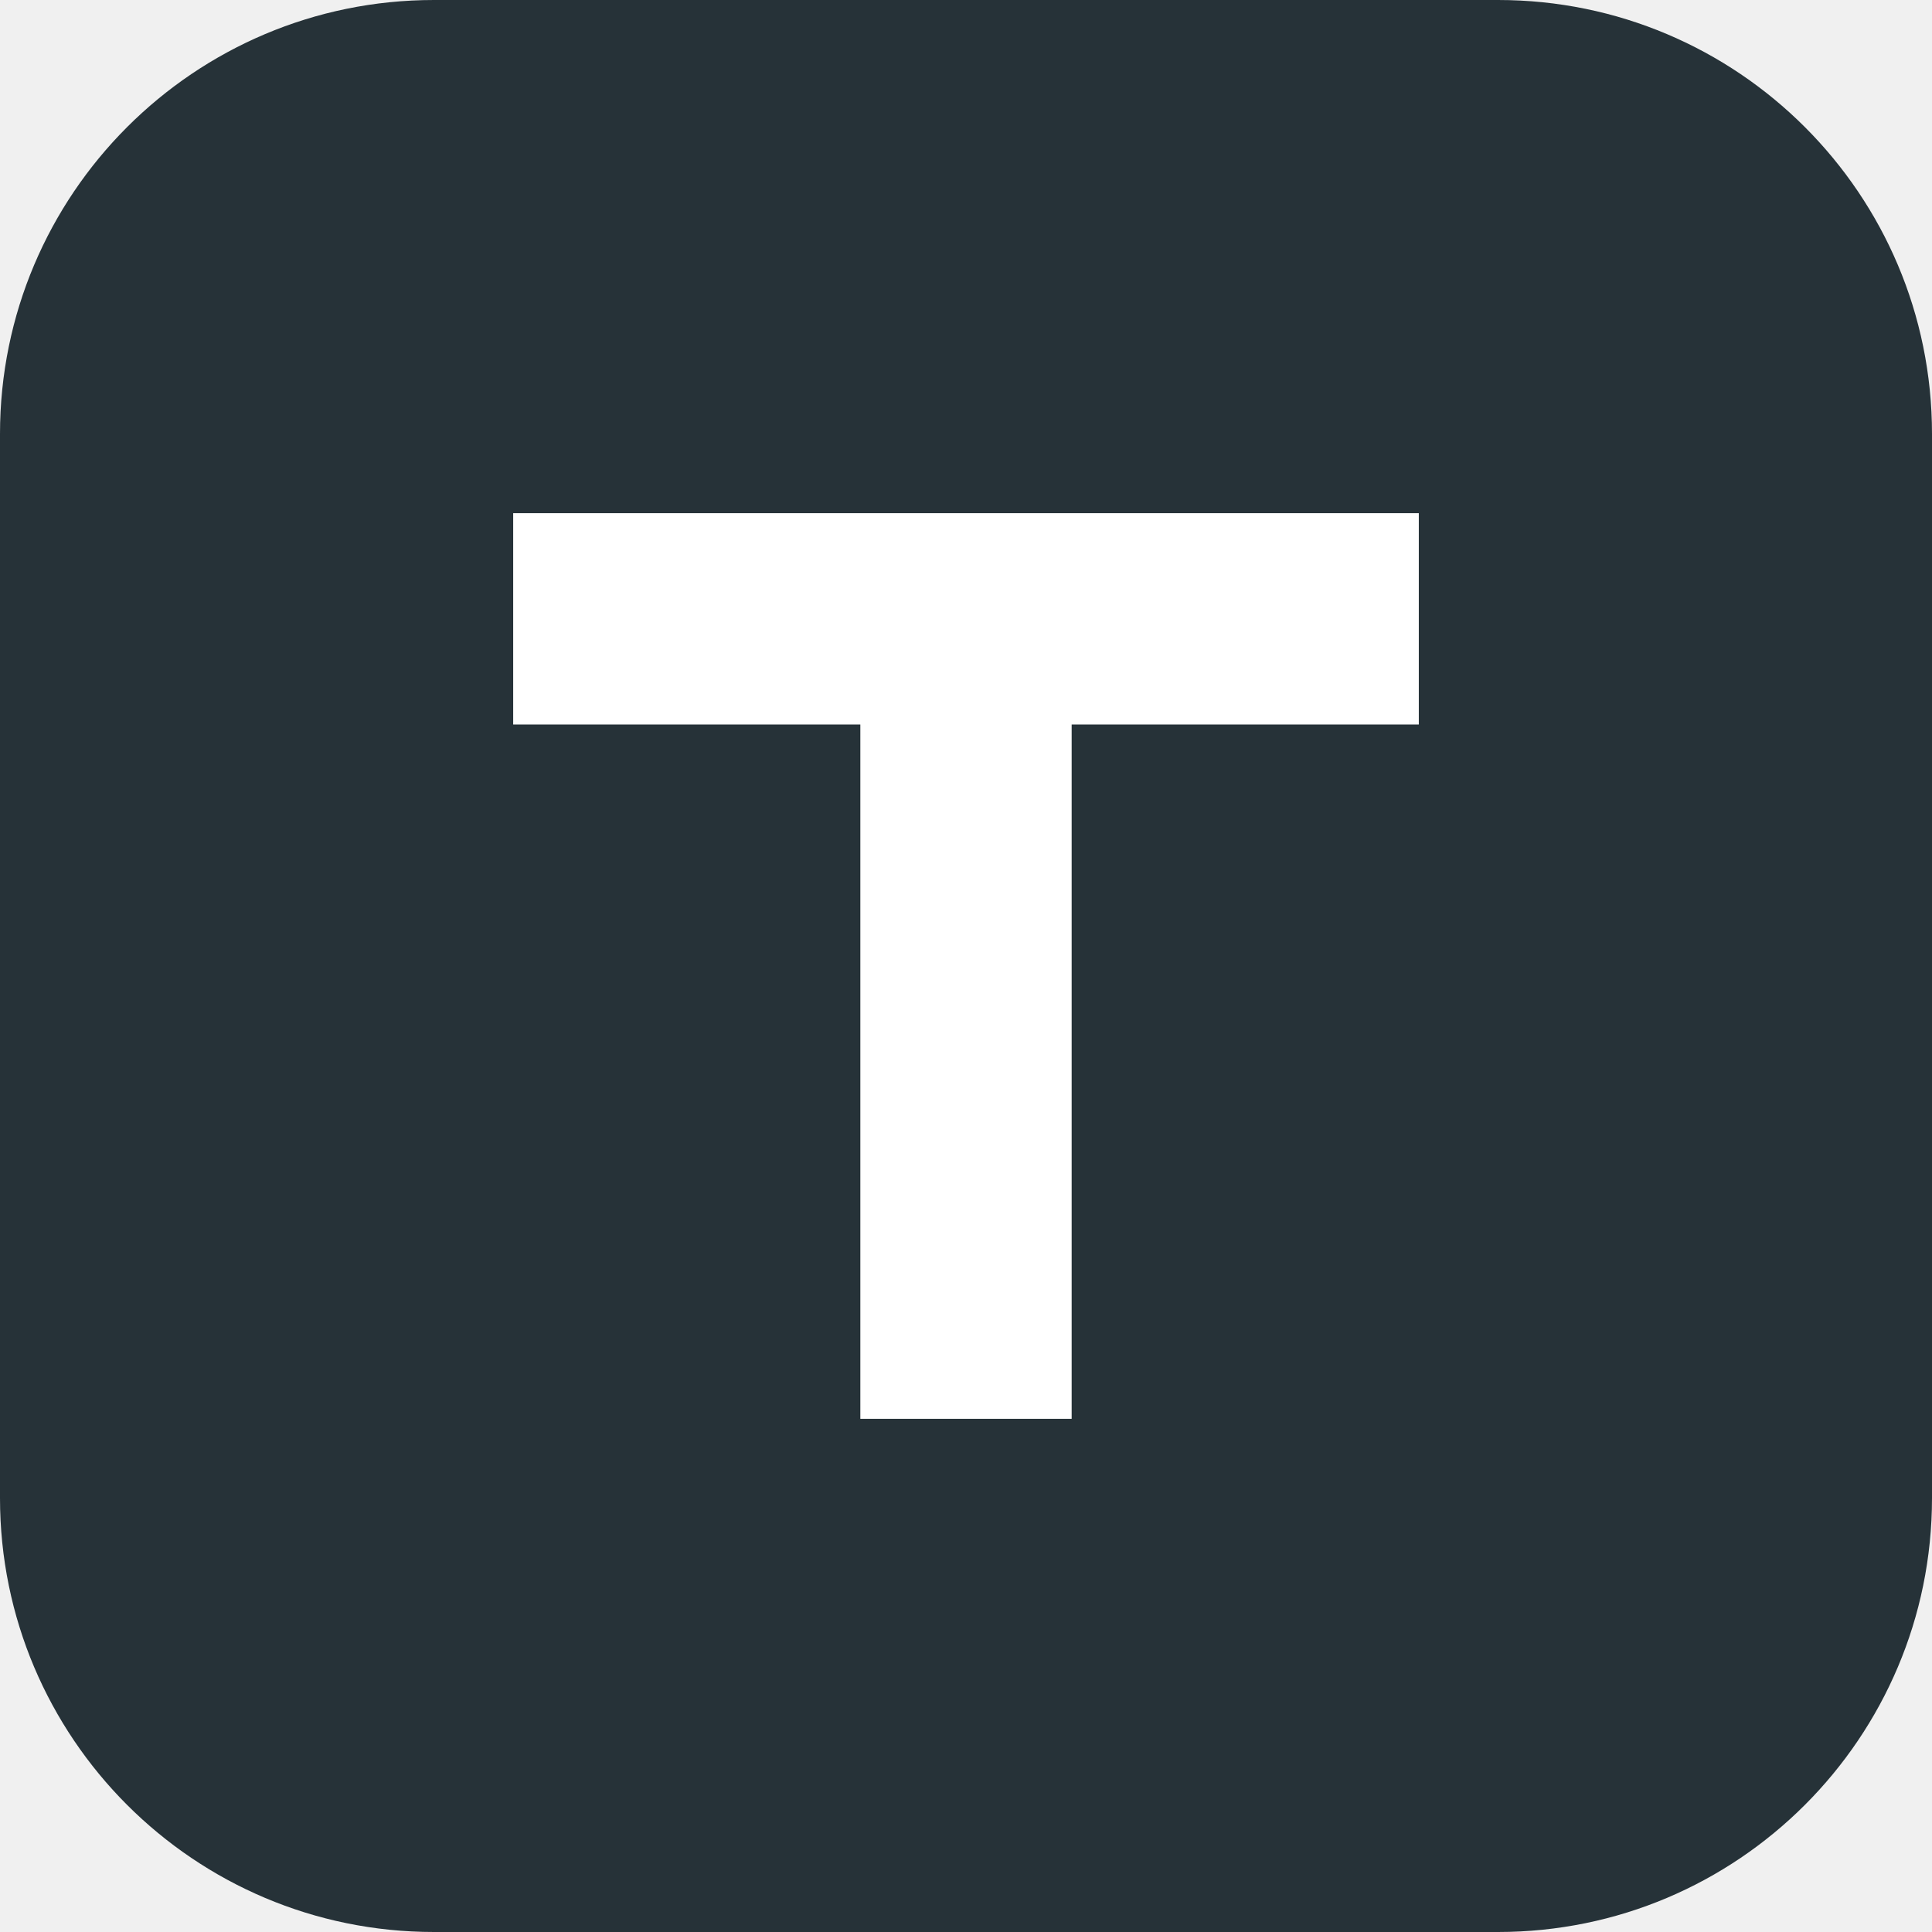
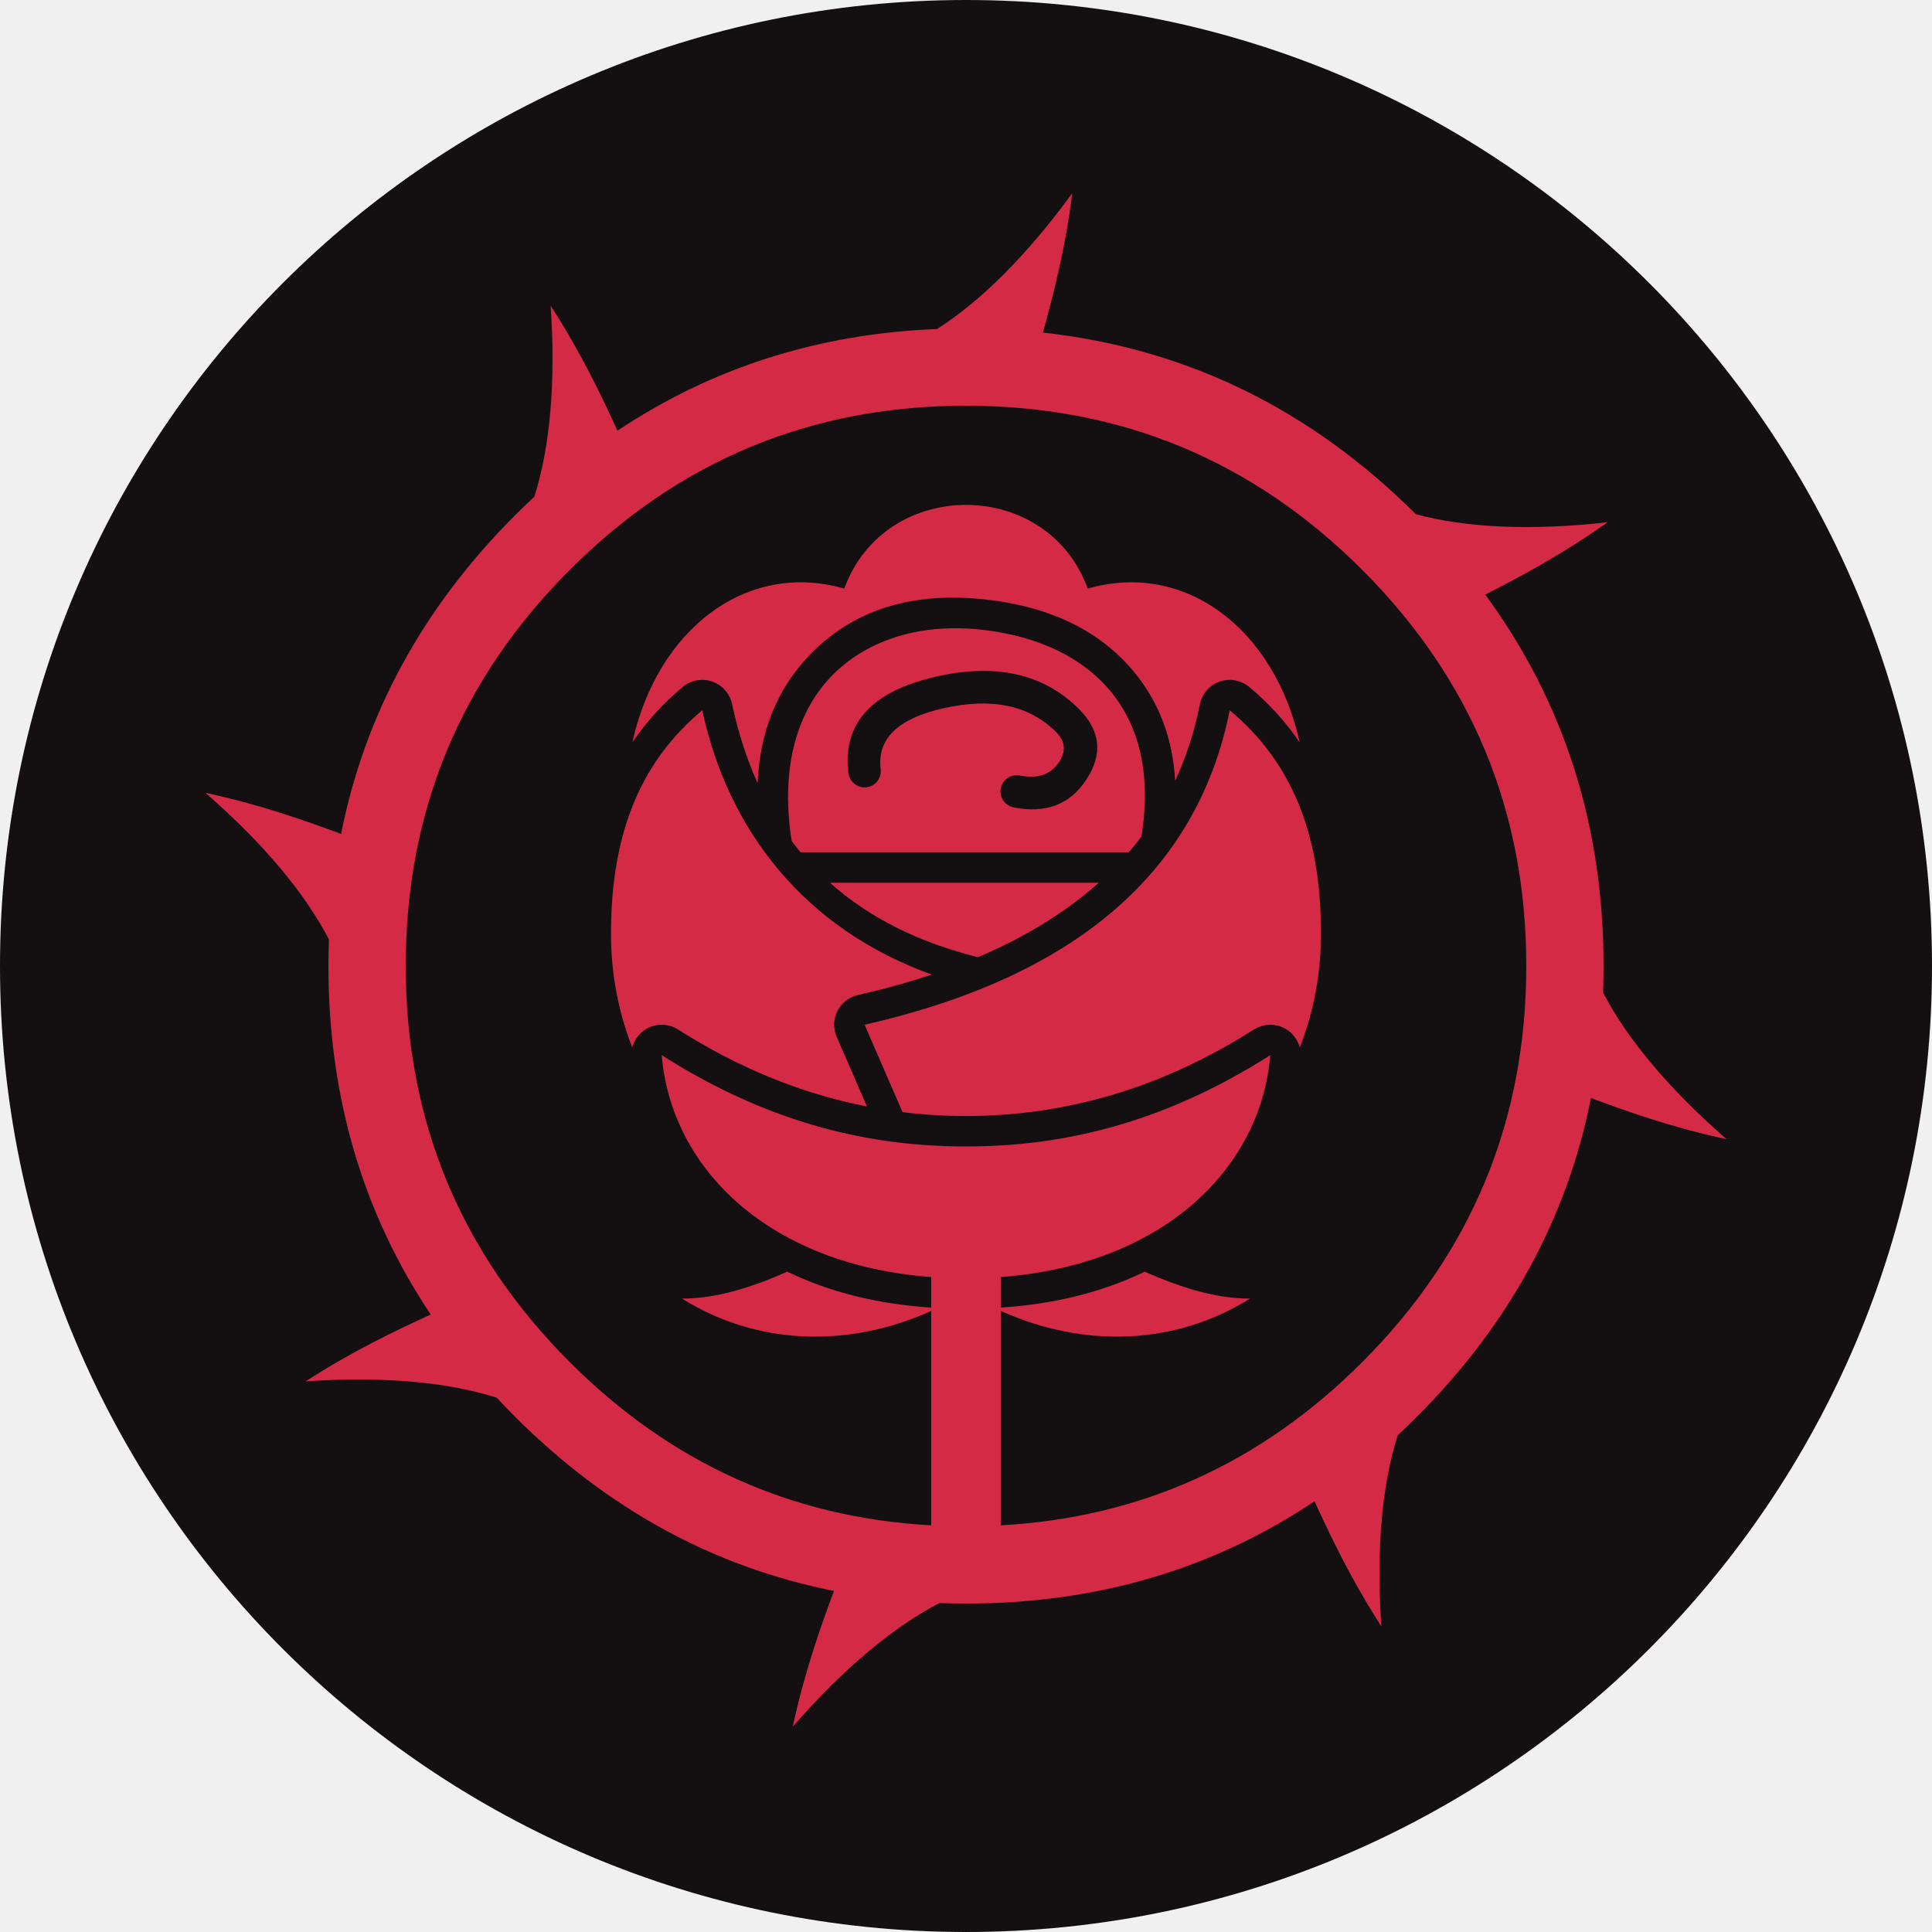
- <svg xmlns="http://www.w3.org/2000/svg" fill="none" viewBox="0 0 512 512">
-   <rect width="512" height="512" rx="115" fill="#263238" />
-   <path fill="#fff" d="M136 136h240v56h-92v184h-56V192h-92z" />
+ <svg xmlns="http://www.w3.org/2000/svg" width="1024" height="1024" viewBox="0 0 100 100">
+   <path fill="#141012" d="M50 0A50 50 0 1 1 50 100A50 50 0 1 1 50 0Z" />
+   <path fill="#D42A45" fill-rule="evenodd" d="M53.98 17.214Q65.074 18.435 73.285 26.616C75.833 27.306 79.176 27.484 83.207 27.031C80.792 28.746 78.592 29.897 76.877 30.777Q83 39.12 83 50Q83 50.693 82.975 51.376C84.189 53.72 86.315 56.302 89.368 58.965C86.482 58.345 84.153 57.504 82.347 56.835Q80.488 66.181 73.335 73.335Q72.844 73.825 72.344 74.29C71.545 76.805 71.223 80.135 71.498 84.177C69.895 81.697 68.843 79.456 68.04 77.706Q60.116 83 50 83Q49.307 83 48.624 82.975C46.28 84.189 43.698 86.315 41.035 89.368C41.655 86.482 42.496 84.153 43.165 82.347Q33.819 80.488 26.665 73.335Q26.175 72.844 25.71 72.344C23.195 71.545 19.865 71.223 15.823 71.498C18.303 69.895 20.544 68.843 22.294 68.04Q17 60.116 17 50Q17 49.307 17.025 48.624C15.811 46.28 13.685 43.698 10.632 41.035C13.518 41.655 15.847 42.496 17.653 43.165Q19.512 33.819 26.665 26.665Q27.156 26.175 27.656 25.71C28.455 23.195 28.777 19.865 28.502 15.823C30.105 18.303 31.157 20.544 31.96 22.294Q39.291 17.396 48.498 17.03C50.726 15.616 53.113 13.273 55.5 10C55.132 12.948 54.492 15.353 53.98 17.214ZM79 50Q79 37.988 70.506 29.494Q62.012 21 50 21Q37.988 21 29.494 29.494Q21 37.988 21 50Q21 62.012 29.494 70.506Q37.344 78.356 48.2 78.951L48.2 67.854C43.822 69.819 39.126 69.606 35.3 67.215C37.09 67.215 38.88 66.643 40.752 65.823Q44.024 67.406 48.2 67.682L48.2 66.099C39.82 65.476 34.741 60.505 34.25 54.615C40.025 58.29 45.275 59.34 50 59.34C54.725 59.34 59.975 58.29 65.75 54.615C65.259 60.504 60.18 65.476 51.8 66.099L51.8 67.682Q55.976 67.406 59.248 65.823C61.12 66.643 62.91 67.215 64.7 67.215C60.874 69.606 56.178 69.819 51.8 67.854L51.8 78.951Q62.656 78.356 70.506 70.506Q79 62.012 79 50ZM32.729 38.428C34.019 32.596 38.607 29.01 43.7 30.465C45.8 24.69 54.2 24.69 56.3 30.465C61.393 29.01 65.981 32.596 67.271 38.428Q66.185 36.827 64.658 35.555Q64.418 35.354 64.118 35.261Q63.819 35.168 63.507 35.196Q63.195 35.225 62.918 35.37Q62.641 35.516 62.44 35.757Q62.377 35.832 62.324 35.915Q62.271 35.997 62.229 36.086Q62.187 36.174 62.156 36.267Q62.125 36.36 62.106 36.456Q61.684 38.566 60.825 40.408Q60.64 37.127 58.695 34.776Q55.965 31.478 50.668 30.996Q45.194 30.499 41.911 33.899Q39.389 36.511 39.215 40.536Q38.367 38.663 37.89 36.435Q37.87 36.342 37.839 36.252Q37.808 36.162 37.766 36.076Q37.724 35.99 37.673 35.91Q37.621 35.83 37.56 35.757Q37.359 35.516 37.082 35.37Q36.805 35.225 36.493 35.196Q36.181 35.168 35.881 35.261Q35.582 35.354 35.342 35.555Q33.815 36.827 32.729 38.428ZM58.423 44.115L41.436 44.115Q41.199 43.829 40.975 43.53C39.747 35.545 44.886 32.052 50.525 32.565C56.084 33.07 60.184 36.495 59.078 43.306Q58.764 43.719 58.423 44.115ZM43.916 40.019Q43.435 36.17 48.435 35.027Q53.107 33.959 55.844 36.696Q57.538 38.39 56.211 40.381Q54.942 42.285 52.46 41.789Q52.379 41.772 52.303 41.741Q52.226 41.709 52.158 41.663Q52.089 41.617 52.03 41.558Q51.972 41.5 51.926 41.431Q51.88 41.362 51.849 41.286Q51.817 41.209 51.801 41.128Q51.785 41.047 51.785 40.964Q51.785 40.881 51.801 40.8Q51.834 40.636 51.927 40.498Q52.02 40.359 52.159 40.266Q52.298 40.173 52.462 40.141Q52.626 40.109 52.79 40.141Q54.168 40.417 54.814 39.449Q55.377 38.605 54.656 37.884Q52.576 35.804 48.809 36.665Q45.291 37.469 45.584 39.811Q45.594 39.893 45.588 39.975Q45.582 40.058 45.56 40.138Q45.538 40.217 45.501 40.291Q45.464 40.365 45.413 40.431Q45.362 40.496 45.3 40.55Q45.237 40.604 45.165 40.645Q45.093 40.686 45.015 40.712Q44.936 40.738 44.854 40.749Q44.772 40.759 44.69 40.753Q44.607 40.747 44.527 40.725Q44.448 40.703 44.374 40.666Q44.3 40.629 44.234 40.578Q44.169 40.527 44.115 40.465Q44.061 40.402 44.02 40.33Q43.979 40.258 43.953 40.18Q43.927 40.101 43.916 40.019ZM48.226 50.444C41.64 48.068 37.682 42.979 36.35 36.765C33.2 39.39 31.625 43.065 31.625 48.315C31.625 50.406 32.011 52.394 32.725 54.222Q32.786 53.985 32.916 53.777Q33.047 53.57 33.234 53.411Q33.422 53.253 33.648 53.16Q33.875 53.066 34.119 53.045Q34.247 53.035 34.375 53.045Q34.503 53.055 34.627 53.086Q34.752 53.117 34.87 53.167Q34.987 53.217 35.096 53.286Q39.799 56.279 44.873 57.272L43.306 53.668Q43.291 53.634 43.278 53.6Q43.265 53.566 43.253 53.531Q43.242 53.496 43.232 53.46Q43.222 53.425 43.214 53.389Q43.145 53.084 43.197 52.775Q43.25 52.466 43.417 52.201Q43.584 51.936 43.84 51.755Q44.095 51.574 44.401 51.504Q46.427 51.044 48.226 50.444ZM46.718 57.566L44.75 53.04C56.3 50.415 62.075 44.64 63.65 36.765C66.8 39.39 68.375 43.065 68.375 48.315C68.375 50.406 67.989 52.394 67.275 54.222Q67.26 54.162 67.24 54.104Q67.22 54.045 67.195 53.988Q67.17 53.931 67.141 53.877Q67.112 53.822 67.079 53.769Q66.911 53.505 66.654 53.325Q66.397 53.145 66.092 53.078Q65.786 53.01 65.477 53.064Q65.169 53.118 64.904 53.286Q57.866 57.765 50 57.765Q48.34 57.765 46.718 57.566ZM56.872 45.69Q54.321 47.971 50.618 49.543Q45.982 48.389 42.957 45.69L56.872 45.69Z" />
</svg>
